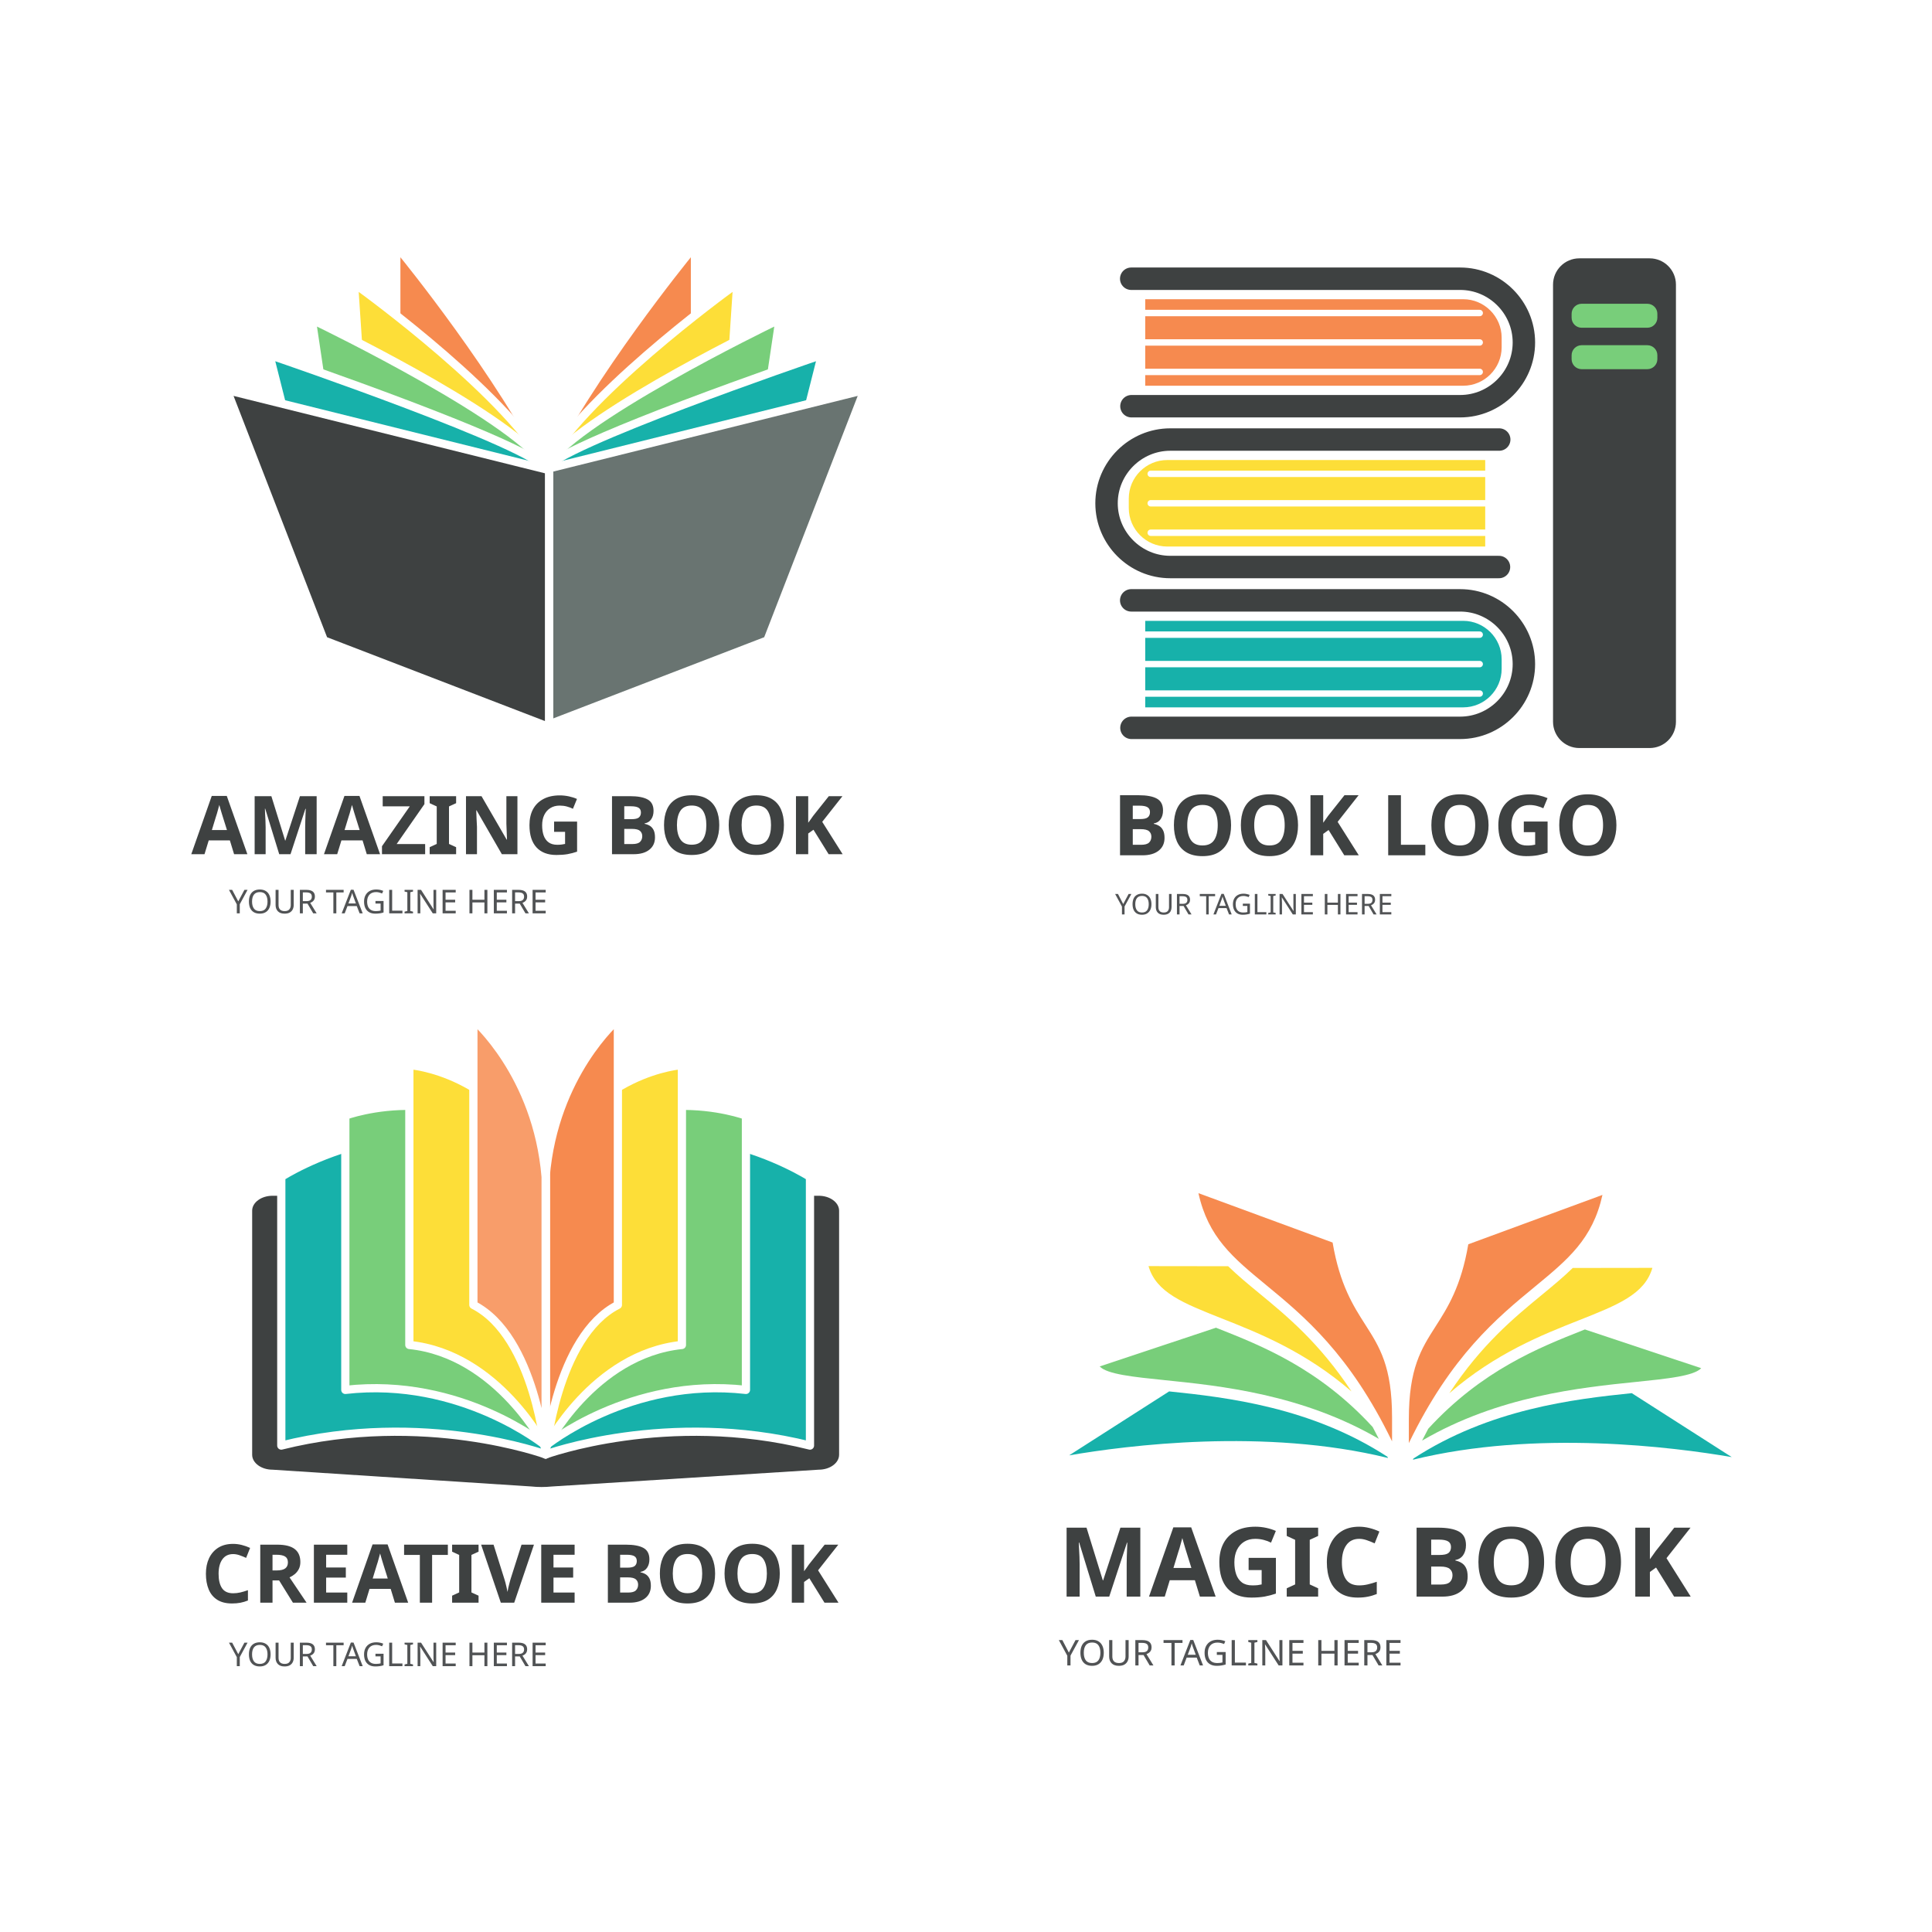
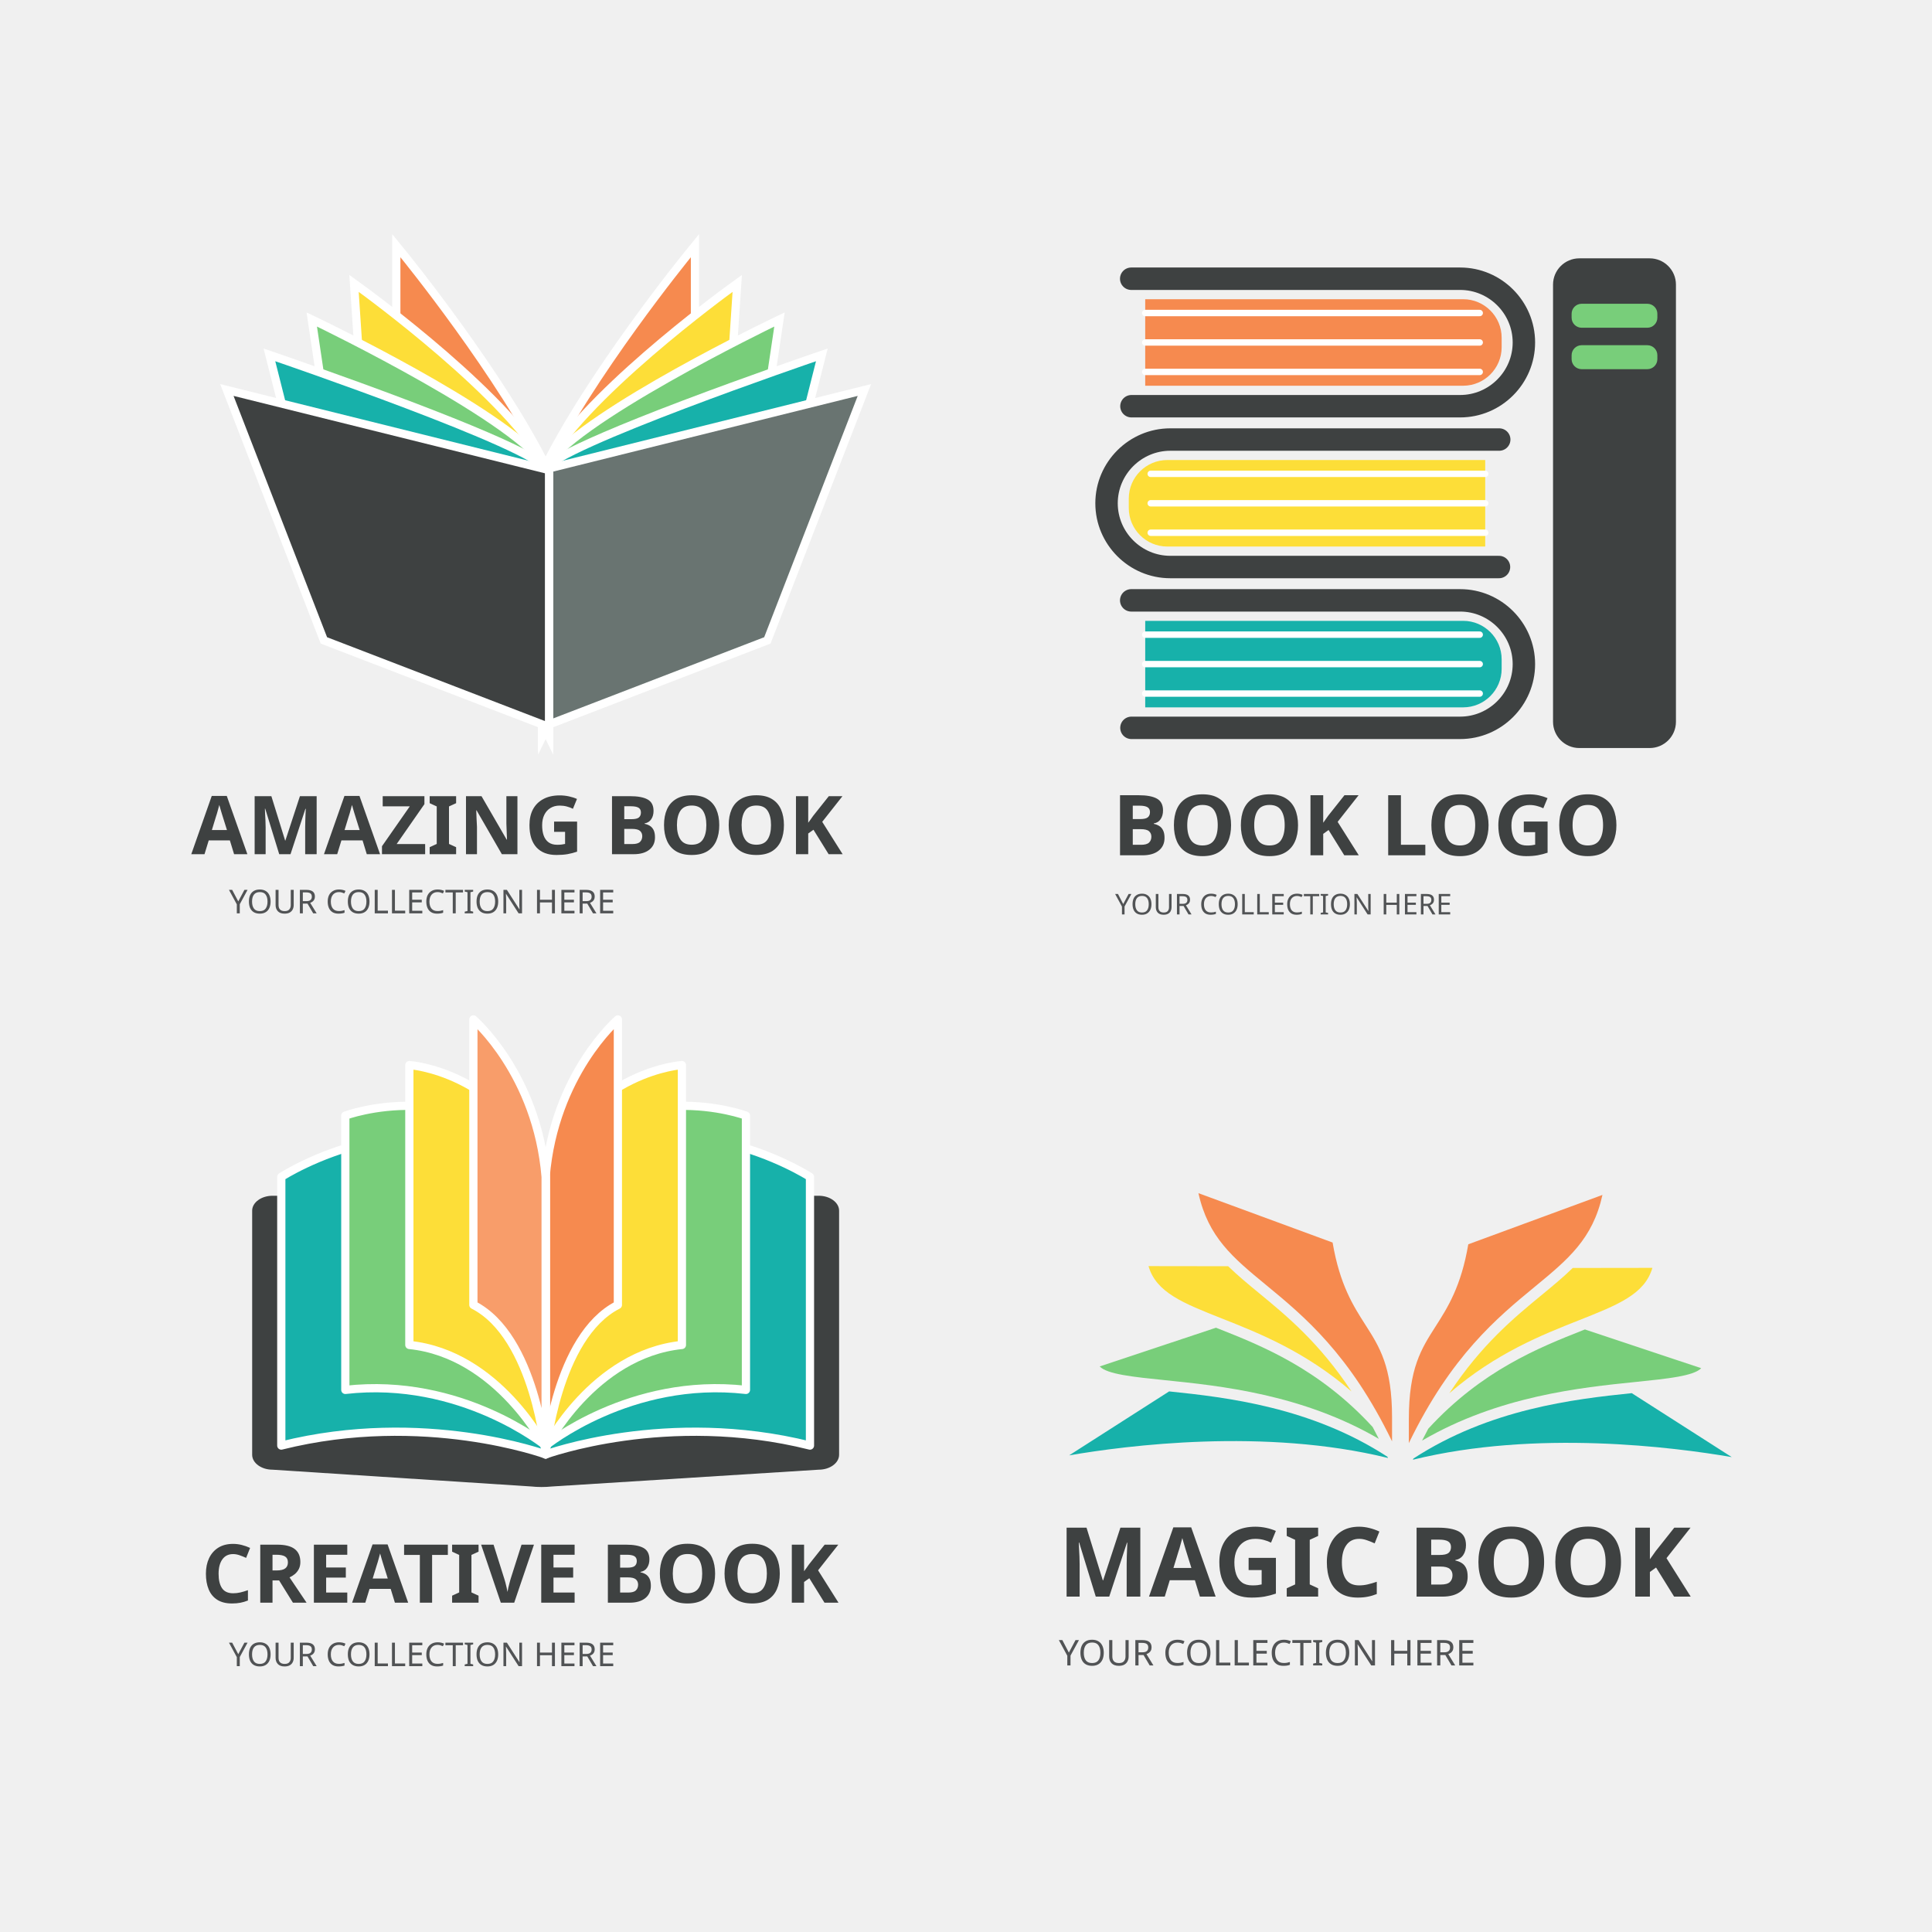
<svg xmlns="http://www.w3.org/2000/svg" viewBox="0 0 666.667 666.667" height="666.667" width="666.667" xml:space="preserve" id="svg2" version="1.1">
  <defs id="defs6" />
  <g transform="matrix(1.333333,0,0,-1.333333,0,666.6667)" id="g10">
    <g transform="scale(0.1)" id="g12">
-       <path id="path14" style="fill:#ffffff;fill-opacity:1;fill-rule:nonzero;stroke:none" d="M 5000,0 H 0 V 5000 H 5000 V 0" />
+       <path id="path14" style="fill:#ffffff;fill-opacity:0;fill-rule:nonzero;stroke:none" d="M 5000,0 H 0 V 5000 H 5000 V 0" />
      <path id="path16" style="fill:#f68a4f;fill-opacity:1;fill-rule:nonzero;stroke:none" d="m 1403.29,3777.57 1.07,2.19 c 118.81,245.45 372.76,558.1 375.31,561.22 l 18.88,23.17 V 3318.78 l -13.52,3.8 c -0.33,0.1 -33.79,9.33 -81,9.33 -88.45,0 -208.91,-31.05 -280.52,-178.97 l -20.22,-41.76 v 666.39" />
      <path id="path18" style="fill:#ffffff;fill-opacity:1;fill-rule:nonzero;stroke:none" d="m 1809.19,4394.04 -37.77,-46.33 c -2.56,-3.14 -257.28,-316.76 -376.64,-563.31 l -2.13,-4.4 v -4.87 -617.56 -92.78 l 40.43,83.51 c 69.21,142.97 185.55,172.98 270.95,172.97 45.54,0 77.81,-8.84 78.13,-8.93 l 27,-7.53 0.03,28.01 v 3.55 997.89 59.78 z m -21.27,-59.78 V 3332.82 c 0,0 -34.43,9.73 -83.89,9.73 -85,0.01 -214.45,-28.72 -290.1,-184.98 v 617.56 c 119.65,247.16 373.99,559.13 373.99,559.13" />
      <path id="path20" style="fill:#fdde38;fill-opacity:1;fill-rule:nonzero;stroke:none" d="m 1403.29,3777.57 1.07,2.19 c 89.86,185.66 469.17,461.74 485.27,473.41 l 18.37,13.3 -1.52,-22.63 c -0.6,-8.96 -59.98,-896.79 -60.48,-906.94 l -0.51,-10.1 -10.11,-0.1 c -3.25,0 -326.1,-2.49 -411.87,-179.67 l -20.22,-41.77 v 672.31" />
      <path id="path22" style="fill:#ffffff;fill-opacity:1;fill-rule:nonzero;stroke:none" d="m 1920.13,4288.39 -36.74,-26.6 c -16.19,-11.73 -397.58,-289.36 -488.61,-477.39 l -2.13,-4.4 v -4.87 -623.47 -92.79 l 40.43,83.52 c 82.85,171.13 399.13,173.67 402.32,173.67 l 21.24,0.04 0.01,20.66 c 1.51,25.13 59.85,897.5 60.45,906.38 l 3.03,45.25 z m -24.26,-43.84 c 0,0 -60.5,-904.55 -60.5,-907.21 0,0 -331.7,-0.31 -421.44,-185.68 v 623.47 c 89.74,185.37 481.94,469.42 481.94,469.42" />
      <path id="path24" style="fill:#78ce7a;fill-opacity:1;fill-rule:nonzero;stroke:none" d="m 1403.29,3777.57 1.07,2.19 c 60.73,125.47 573.06,374.13 594.84,384.66 l 18.12,8.76 -2.97,-19.91 c -1.18,-7.94 -117.34,-786.63 -120.89,-812.1 v -8.23 l -8.79,-1.55 c -4.03,-0.72 -404.38,-72.98 -461.16,-190.28 l -20.22,-41.75 v 678.21" />
      <path id="path26" style="fill:#ffffff;fill-opacity:1;fill-rule:nonzero;stroke:none" d="M 2030.81,4191.51 1994.57,4174 c -54.94,-26.55 -538.51,-263.01 -599.79,-389.6 l -2.13,-4.4 v -4.87 -629.38 -92.79 l 40.43,83.51 c 45.17,93.31 342.64,164.78 453.45,184.44 l 17.57,3.12 v 16.39 c 4.16,29.21 80.34,540.21 120.77,811.28 l 5.94,39.81 z m -26.98,-36.67 c 0,0 -121.01,-811.21 -121.01,-812.98 0,0 -409.07,-72.53 -468.89,-196.11 v 629.38 c 59.82,123.58 589.9,379.71 589.9,379.71" />
      <path id="path28" style="fill:#17b1aa;fill-opacity:1;fill-rule:nonzero;stroke:none" d="m 1403.29,3777.57 1.07,2.19 c 30.95,63.95 635.19,271.93 703.98,295.44 l 18.56,6.34 -4.81,-19.02 c -1.75,-6.97 -173.4,-685.82 -181.18,-717.39 v -6.68 l -7.6,-2.26 c -186.33,-55.46 -489.5,-159.06 -509.8,-200.99 l -20.22,-41.76 v 684.13" />
      <path id="path30" style="fill:#ffffff;fill-opacity:1;fill-rule:nonzero;stroke:none" d="m 2142.03,4097.95 -37.13,-12.68 c -1.67,-0.58 -169.27,-57.91 -338.37,-122.08 -349.37,-132.56 -364.48,-163.79 -371.75,-178.79 l -2.12,-4.4 v -4.87 -635.3 -92.79 l 40.43,83.52 c 2.86,5.25 28.92,35.74 258.99,116.24 122.84,42.98 243.06,78.83 244.26,79.19 l 15.21,4.52 v 13.32 c 8.9,35.83 121.02,479.42 180.86,716.08 l 9.62,38.04 z m -30.25,-32.82 c 0,0 -181.51,-717.86 -181.51,-718.75 0,0 -486.43,-144.75 -516.34,-206.55 v 635.3 c 29.91,61.79 697.85,290 697.85,290" />
      <path id="path32" style="fill:#697471;fill-opacity:1;fill-rule:nonzero;stroke:none" d="m 1403.29,3783.45 833.78,207.23 -251.13,-648.02 -582.65,-224.23 v 665.02" />
      <path id="path34" style="fill:#ffffff;fill-opacity:1;fill-rule:nonzero;stroke:none" d="m 2254.39,4005.96 -39.78,-9.9 -805.81,-200.28 -16.14,-4.02 v -16.63 -641.21 -30.99 l 28.91,11.13 563.8,216.98 8.79,3.38 3.4,8.79 242.02,624.51 14.81,38.24 z m -34.65,-30.54 -242.02,-624.52 -563.79,-216.98 v 641.21 l 805.81,200.29" />
      <path id="path36" style="fill:#f68a4f;fill-opacity:1;fill-rule:nonzero;stroke:none" d="m 1400.67,3152.94 c -71.61,147.92 -192.08,178.97 -280.53,178.97 -47.21,0 -80.66,-9.23 -80.99,-9.33 l -13.52,-3.79 -0.01,1045.36 18.89,-23.17 c 2.55,-3.12 256.49,-315.77 375.31,-561.22 l 1.06,-2.19 v -666.39 l -20.21,41.76" />
      <path id="path38" style="fill:#ffffff;fill-opacity:1;fill-rule:nonzero;stroke:none" d="m 1014.98,4394.04 0.01,-59.78 V 3304.7 l 27.06,7.65 c 0.28,0.08 32.55,8.92 78.09,8.92 85.41,0 201.74,-30.01 270.95,-172.97 l 40.43,-83.52 v 92.79 617.56 4.87 l -2.13,4.4 c -119.35,246.55 -374.08,560.17 -376.64,563.31 l -37.77,46.33 z m 21.28,-59.78 c 0,0 254.33,-311.97 373.98,-559.13 v -617.56 c -75.64,156.26 -205.09,184.98 -290.1,184.98 -49.45,0 -83.88,-9.73 -83.88,-9.73 v 3.55 997.89" />
      <path id="path40" style="fill:#fdde38;fill-opacity:1;fill-rule:nonzero;stroke:none" d="m 1400.67,3147.03 c -85.85,177.32 -408.619,179.67 -411.869,179.67 l -10.633,0.01 v 10.63 c -0.496,9.71 -59.875,897.54 -60.477,906.5 l -1.515,22.63 18.371,-13.3 c 16.101,-11.67 395.403,-287.75 485.273,-473.41 l 1.06,-2.19 v -672.3 l -20.21,41.76" />
      <path id="path42" style="fill:#ffffff;fill-opacity:1;fill-rule:nonzero;stroke:none" d="m 904.047,4288.39 3.027,-45.25 c 0.594,-8.88 58.938,-881.15 60.453,-906.38 v -20.66 l 21.25,-0.04 c 3.188,0 319.473,-2.54 402.313,-173.67 l 40.43,-83.52 v 92.79 623.47 4.87 l -2.13,4.4 c -91.02,188.03 -472.413,465.66 -488.605,477.39 l -36.738,26.6 z m 24.258,-43.84 c 0,0 392.195,-284.05 481.935,-469.42 v -623.47 c -89.74,185.37 -421.431,185.68 -421.431,185.68 0,2.66 -60.504,907.21 -60.504,907.21" />
      <path id="path44" style="fill:#78ce7a;fill-opacity:1;fill-rule:nonzero;stroke:none" d="m 1400.67,3141.11 c -56.81,117.33 -457.135,189.56 -461.166,190.28 l -8.785,1.55 v 8.23 c -3.555,25.47 -119.711,804.16 -120.895,812.1 l -2.969,19.91 18.122,-8.76 c 21.777,-10.53 534.103,-259.19 594.843,-384.66 l 1.06,-2.19 v -678.21 l -20.21,41.75" />
      <path id="path46" style="fill:#ffffff;fill-opacity:1;fill-rule:nonzero;stroke:none" d="m 793.363,4191.51 5.938,-39.81 c 40.433,-271.05 116.601,-782.01 120.777,-811.28 v -16.39 l 17.559,-3.12 c 110.813,-19.66 408.283,-91.13 453.453,-184.44 l 40.43,-83.51 v 92.79 629.38 4.87 l -2.13,4.4 c -61.28,126.59 -544.847,363.05 -599.785,389.6 l -36.242,17.51 z m 26.985,-36.67 c 0,0 530.072,-256.13 589.892,-379.71 v -629.38 c -59.82,123.58 -468.885,196.11 -468.885,196.11 0,1.77 -121.007,812.98 -121.007,812.98" />
      <path id="path48" style="fill:#17b1aa;fill-opacity:1;fill-rule:nonzero;stroke:none" d="m 1400.67,3135.2 c -20.3,41.93 -323.47,145.53 -509.803,200.99 l -7.605,2.26 v 6.68 c -7.778,31.57 -179.422,710.42 -181.184,717.39 l -4.808,19.02 18.558,-6.34 c 68.801,-23.51 673.042,-231.49 703.992,-295.44 l 1.06,-2.19 v -684.13 l -20.21,41.76" />
      <path id="path50" style="fill:#ffffff;fill-opacity:1;fill-rule:nonzero;stroke:none" d="m 682.145,4097.95 9.617,-38.04 c 59.84,-236.66 171.961,-680.25 180.859,-716.08 v -13.32 l 15.211,-4.52 c 1.199,-0.36 121.558,-36.25 244.398,-79.24 229.95,-80.46 256,-110.95 258.89,-116.24 l 40.43,-83.52 -0.03,92.84 v 635.3 4.87 l -2.13,4.4 c -7.26,15 -22.38,46.23 -371.74,178.79 -169.099,64.17 -336.709,121.5 -338.377,122.08 l -37.128,12.68 z m 30.25,-32.82 c 0,0 667.935,-228.21 697.845,-290 v -635.3 c -29.91,61.8 -516.338,206.55 -516.338,206.55 0,0.89 -181.507,718.75 -181.507,718.75" />
      <path id="path52" style="fill:#3e4141;fill-opacity:1;fill-rule:nonzero;stroke:none" d="M 838.23,3342.66 587.105,3990.68 1420.88,3783.45 V 3118.43 L 838.23,3342.66" />
      <path id="path54" style="fill:#ffffff;fill-opacity:1;fill-rule:nonzero;stroke:none" d="m 569.781,4005.96 14.813,-38.24 242.011,-624.51 3.411,-8.79 8.793,-3.38 563.791,-216.98 28.92,-11.13 v 30.99 641.21 16.63 l -16.14,4.02 -805.814,200.28 -39.785,9.9 z m 34.653,-30.54 805.806,-200.29 V 3133.92 L 846.449,3350.9 604.434,3975.42" />
      <g transform="scale(10)" id="g56">
        <text id="text60" style="font-variant:normal;font-weight:bold;font-size:21.028px;font-family:LeagueSpartan;-inkscape-font-specification:LeagueSpartan-Bold;writing-mode:lr-tb;fill:#3e4141;fill-opacity:1;fill-rule:nonzero;stroke:none" transform="matrix(1,0,0,-1,49.5043,278.935)">
          <tspan id="tspan58" y="0" x="0 16.486 36.379 52.865 69.036 75.513 92.882 110.315 116.056 130.06 148.502 166.944">AMAZING BOOK</tspan>
        </text>
      </g>
      <g transform="scale(10)" id="g62">
        <text id="text66" style="font-variant:normal;font-weight:normal;font-size:8.515px;font-family:Montserrat;-inkscape-font-specification:Montserrat-Regular;writing-mode:lr-tb;fill:#515355;fill-opacity:1;fill-rule:nonzero;stroke:none" transform="matrix(1,0,0,-1,59.2563,263.627)">
-           <tspan id="tspan64" y="0" x="0 9.409 20.811 31.812 42.226 48.714 57.562 67.839 78.679 87.952 94.78 105.96 115.915 122.403 133.583 143.537 153.951">YOUR TAGLINE HERE</tspan>
+           <tspan id="tspan64" y="0" x="0 9.409 20.811 31.812 42.226 48.714 57.562 67.839 78.679 87.952 94.78 105.96 115.915 122.403 133.583 143.537 153.951">YOUR COLLECTION HERE</tspan>
        </text>
      </g>
      <g transform="scale(10)" id="g68">
        <text id="text72" style="font-variant:normal;font-weight:bold;font-size:25px;font-family:LeagueSpartan;-inkscape-font-specification:LeagueSpartan-Bold;writing-mode:lr-tb;fill:#3e4141;fill-opacity:1;fill-rule:nonzero;stroke:none" transform="matrix(1,0,0,-1,273.786,86.7961)">
          <tspan id="tspan70" y="0" x="0 23.65 43.25 63.975 70.875 89.7 96.525 113.174 135.099 157.025">MAGIC BOOK</tspan>
        </text>
      </g>
      <g transform="scale(10)" id="g74">
        <text id="text78" style="font-variant:normal;font-weight:normal;font-size:9.185px;font-family:Montserrat;-inkscape-font-specification:Montserrat-Regular;writing-mode:lr-tb;fill:#515355;fill-opacity:1;fill-rule:nonzero;stroke:none" transform="matrix(1,0,0,-1,274.03,68.9801)">
-           <tspan id="tspan76" y="0" x="0 10.149 22.449 34.316 45.55 52.549 62.093 73.18 84.873 94.875 102.242 114.303 125.04 132.039 144.1 154.837 166.07">YOUR TAGLINE HERE</tspan>
+           <tspan id="tspan76" y="0" x="0 10.149 22.449 34.316 45.55 52.549 62.093 73.18 84.873 94.875 102.242 114.303 125.04 132.039 144.1 154.837 166.07">YOUR COLLECTION HERE</tspan>
        </text>
      </g>
      <path id="path80" style="fill:#17b1aa;fill-opacity:1;fill-rule:nonzero;stroke:none" d="m 3658.07,1225.41 c -0.49,-1.06 -0.99,-2.09 -1.48,-3.16 318.68,78.38 675.8,32.52 825.17,6.77 l -258.79,165.52 c -150.33,-15.48 -368.08,-41.09 -564.9,-169.13" />
      <path id="path82" style="fill:#78ce7a;fill-opacity:1;fill-rule:nonzero;stroke:none" d="m 4101.73,1559.38 c -1.9,-0.76 -3.74,-1.49 -5.65,-2.24 -112.07,-44.34 -260.84,-103.25 -399.8,-254.71 -5.33,-9.94 -10.64,-20.16 -15.94,-30.69 198.23,115.47 409.72,137.16 553.9,151.9 81.9,8.38 148.9,15.24 168.48,35.46 l -300.99,100.28" />
      <path id="path84" style="fill:#fdde38;fill-opacity:1;fill-rule:nonzero;stroke:none" d="m 4276.36,1718.78 -206.14,-0.28 c -24.31,-23.78 -51.49,-46.18 -80.58,-70.13 -71.72,-59.07 -155.68,-128.3 -238.68,-253.98 119.65,103.41 240.09,151.1 334.9,188.6 101.36,40.09 170.73,67.54 190.5,135.79" />
      <path id="path86" style="fill:#f68a4f;fill-opacity:1;fill-rule:nonzero;stroke:none" d="m 3646.08,1327.16 v -61.89 c 109.76,226.56 228.79,324.59 325.88,404.55 86.17,70.98 149.92,123.49 175.18,237.75 L 3799.93,1779.8 c -18.58,-109.28 -53.61,-164.05 -84.61,-212.5 -37.15,-58.1 -69.24,-108.28 -69.24,-240.14" />
      <path id="path88" style="fill:#17b1aa;fill-opacity:1;fill-rule:nonzero;stroke:none" d="m 3590.63,1229.93 c 0.49,-1.06 0.99,-2.09 1.48,-3.16 -318.68,78.38 -675.8,32.52 -825.17,6.78 l 258.79,165.51 c 150.33,-15.48 368.08,-41.09 564.9,-169.13" />
      <path id="path90" style="fill:#78ce7a;fill-opacity:1;fill-rule:nonzero;stroke:none" d="m 3146.97,1563.9 c 1.9,-0.76 3.74,-1.49 5.65,-2.24 112.07,-44.34 260.84,-103.25 399.8,-254.71 5.32,-9.94 10.64,-20.16 15.94,-30.69 -198.23,115.47 -409.72,137.16 -553.9,151.9 -81.9,8.38 -148.9,15.24 -168.48,35.46 l 300.99,100.28" />
      <path id="path92" style="fill:#fdde38;fill-opacity:1;fill-rule:nonzero;stroke:none" d="m 2972.34,1723.3 206.14,-0.28 c 24.31,-23.78 51.49,-46.17 80.58,-70.13 71.72,-59.07 155.68,-128.3 238.68,-253.97 -119.64,103.4 -240.09,151.09 -334.9,188.59 -101.36,40.09 -170.73,67.54 -190.5,135.79" />
      <path id="path94" style="fill:#f68a4f;fill-opacity:1;fill-rule:nonzero;stroke:none" d="m 3602.62,1331.68 v -61.88 c -109.76,226.55 -228.79,324.59 -325.88,404.55 -86.16,70.96 -149.91,123.48 -175.18,237.74 l 347.21,-127.76 c 18.58,-109.29 53.61,-164.06 84.6,-212.51 37.16,-58.1 69.25,-108.27 69.25,-240.14" />
      <g transform="scale(10)" id="g96">
        <text id="text100" style="font-variant:normal;font-weight:bold;font-size:21.769px;font-family:LeagueSpartan;-inkscape-font-specification:LeagueSpartan-Bold;writing-mode:lr-tb;fill:#3e4141;fill-opacity:1;fill-rule:nonzero;stroke:none" transform="matrix(1,0,0,-1,287.911,278.649)">
          <tspan id="tspan98" y="0" x="0 14.498 33.589 52.68 69.813 75.755 88.054 107.145 125.192">BOOK LOGO</tspan>
        </text>
      </g>
      <g transform="scale(10)" id="g102">
        <text id="text106" style="font-variant:normal;font-weight:normal;font-size:7.424px;font-family:Montserrat;-inkscape-font-specification:Montserrat-Regular;writing-mode:lr-tb;fill:#515355;fill-opacity:1;fill-rule:nonzero;stroke:none" transform="matrix(1,0,0,-1,288.596,263.342)">
-           <tspan id="tspan104" y="0" x="0 8.204 18.145 27.737 36.817 42.475 50.188 59.149 68.602 76.687 82.641 92.389 101.067 106.725 116.473 125.152 134.233">YOUR TAGLINE HERE</tspan>
+           <tspan id="tspan104" y="0" x="0 8.204 18.145 27.737 36.817 42.475 50.188 59.149 68.602 76.687 82.641 92.389 101.067 106.725 116.473 125.152 134.233">YOUR COLLECTION HERE</tspan>
        </text>
      </g>
      <path id="path108" style="fill:none;stroke:#3e4141;stroke-width:58.047;stroke-linecap:round;stroke-linejoin:miter;stroke-miterlimit:10;stroke-dasharray:none;stroke-opacity:1" d="m 2927.56,4278.66 h 851.3 c 90.73,0 164.96,-74.23 164.96,-164.96 v 0 c 0,-90.74 -74.23,-164.97 -164.96,-164.97 h -850.69" />
      <path id="path110" style="fill:#f68a4f;fill-opacity:1;fill-rule:nonzero;stroke:none" d="m 3786.76,4001.75 h -822.94 v 223.89 h 822.94 c 54.72,0 99.5,-44.78 99.5,-99.5 v -24.88 c 0,-54.73 -44.78,-99.51 -99.5,-99.51" />
      <path id="path112" style="fill:none;stroke:#ffffff;stroke-width:16.585;stroke-linecap:round;stroke-linejoin:miter;stroke-miterlimit:10;stroke-dasharray:none;stroke-opacity:1" d="m 2963.82,4189.92 h 865.67" />
      <path id="path114" style="fill:none;stroke:#ffffff;stroke-width:16.585;stroke-linecap:round;stroke-linejoin:miter;stroke-miterlimit:10;stroke-dasharray:none;stroke-opacity:1" d="m 2963.82,4113.7 h 865.67" />
      <path id="path116" style="fill:none;stroke:#ffffff;stroke-width:16.585;stroke-linecap:round;stroke-linejoin:miter;stroke-miterlimit:10;stroke-dasharray:none;stroke-opacity:1" d="m 2963.82,4037.48 h 865.67" />
      <path id="path118" style="fill:none;stroke:#3e4141;stroke-width:58.047;stroke-linecap:round;stroke-linejoin:miter;stroke-miterlimit:10;stroke-dasharray:none;stroke-opacity:1" d="m 3879.99,3862.47 h -851.3 c -90.73,0 -164.97,-74.23 -164.97,-164.97 v 0 c 0,-90.73 74.24,-164.96 164.97,-164.96 h 850.68" />
      <path id="path120" style="fill:#fdde38;fill-opacity:1;fill-rule:nonzero;stroke:none" d="m 3020.79,3585.56 h 822.93 v 223.89 h -822.93 c -54.74,0 -99.51,-44.78 -99.51,-99.51 v -24.87 c 0,-54.73 44.77,-99.51 99.51,-99.51" />
      <path id="path122" style="fill:none;stroke:#ffffff;stroke-width:16.585;stroke-linecap:round;stroke-linejoin:miter;stroke-miterlimit:10;stroke-dasharray:none;stroke-opacity:1" d="M 3843.72,3773.73 H 2978.05" />
      <path id="path124" style="fill:none;stroke:#ffffff;stroke-width:16.585;stroke-linecap:round;stroke-linejoin:miter;stroke-miterlimit:10;stroke-dasharray:none;stroke-opacity:1" d="M 3843.72,3697.5 H 2978.05" />
      <path id="path126" style="fill:none;stroke:#ffffff;stroke-width:16.585;stroke-linecap:round;stroke-linejoin:miter;stroke-miterlimit:10;stroke-dasharray:none;stroke-opacity:1" d="M 3843.72,3621.28 H 2978.05" />
      <path id="path128" style="fill:none;stroke:#3e4141;stroke-width:58.047;stroke-linecap:round;stroke-linejoin:miter;stroke-miterlimit:10;stroke-dasharray:none;stroke-opacity:1" d="m 2927.56,3446.28 h 851.3 c 90.73,0 164.96,-74.23 164.96,-164.97 v 0 c 0,-90.73 -74.23,-164.96 -164.96,-164.96 h -850.69" />
      <path id="path130" style="fill:#17b1aa;fill-opacity:1;fill-rule:nonzero;stroke:none" d="m 3786.76,3169.37 h -822.94 v 223.89 h 822.94 c 54.72,0 99.5,-44.78 99.5,-99.51 v -24.88 c 0,-54.72 -44.78,-99.5 -99.5,-99.5" />
      <path id="path132" style="fill:none;stroke:#ffffff;stroke-width:16.585;stroke-linecap:round;stroke-linejoin:miter;stroke-miterlimit:10;stroke-dasharray:none;stroke-opacity:1" d="m 2963.82,3357.53 h 865.67" />
      <path id="path134" style="fill:none;stroke:#ffffff;stroke-width:16.585;stroke-linecap:round;stroke-linejoin:miter;stroke-miterlimit:10;stroke-dasharray:none;stroke-opacity:1" d="m 2963.82,3281.31 h 865.67" />
      <path id="path136" style="fill:none;stroke:#ffffff;stroke-width:16.585;stroke-linecap:round;stroke-linejoin:miter;stroke-miterlimit:10;stroke-dasharray:none;stroke-opacity:1" d="m 2963.82,3205.09 h 865.67" />
      <path id="path138" style="fill:#3e4141;fill-opacity:1;fill-rule:nonzero;stroke:none" d="m 4269.48,3064.1 h -182.39 c -37.31,0 -67.84,30.52 -67.84,67.84 v 1131.62 c 0,37.32 30.53,67.85 67.84,67.85 h 182.39 c 37.32,0 67.84,-30.53 67.84,-67.85 V 3131.94 c 0,-37.32 -30.52,-67.84 -67.84,-67.84" />
      <path id="path140" style="fill:#78ce7a;fill-opacity:1;fill-rule:nonzero;stroke:none" d="m 4263.34,4151.81 h -170.11 c -14.25,0 -25.91,11.66 -25.91,25.91 v 10.22 c 0,14.25 11.66,25.91 25.91,25.91 h 170.11 c 14.25,0 25.91,-11.66 25.91,-25.91 v -10.22 c 0,-14.25 -11.66,-25.91 -25.91,-25.91" />
      <path id="path142" style="fill:#78ce7a;fill-opacity:1;fill-rule:nonzero;stroke:none" d="m 4263.34,4044.57 h -170.11 c -14.25,0 -25.91,11.66 -25.91,25.91 v 10.22 c 0,14.25 11.66,25.91 25.91,25.91 h 170.11 c 14.25,0 25.91,-11.66 25.91,-25.91 v -10.22 c 0,-14.25 -11.66,-25.91 -25.91,-25.91" />
      <path id="path144" style="fill:#3e4141;fill-opacity:1;fill-rule:nonzero;stroke:none" d="M 705.289,1905.38 H 2118.9 c 28.98,0 52.69,-17.37 52.69,-38.6 v -631.72 c 0,-21.23 -23.71,-38.6 -52.69,-38.6 L 1428.65,1153 c -18.11,-1.88 -36.48,-1.85 -54.57,0.08 l -668.791,43.38 c -28.984,0 -52.695,17.37 -52.695,38.6 v 631.72 c 0,21.23 23.711,38.6 52.695,38.6" />
      <path id="path146" style="fill:#17b1aa;fill-opacity:1;fill-rule:nonzero;stroke:none" d="m 1412.09,1235.9 c 0,0 314.8,115.34 684.11,22.99 v 695.38 c 0,0 -368.49,239.04 -684.11,0 V 1235.9" />
      <path id="path148" style="fill:none;stroke:#ffffff;stroke-width:21.278;stroke-linecap:butt;stroke-linejoin:round;stroke-miterlimit:10;stroke-dasharray:none;stroke-opacity:1" d="m 1412.09,1235.9 c 0,0 314.8,115.34 684.11,22.99 v 695.38 c 0,0 -368.49,239.04 -684.11,0 z" />
      <path id="path150" style="fill:#78ce7a;fill-opacity:1;fill-rule:nonzero;stroke:none" d="m 1412.09,1258.64 c 0,0 218.81,178.72 518.41,144.32 v 709.87 c 0,0 -300.58,112.28 -518.41,-135.82 v -718.37" />
      <path id="path152" style="fill:none;stroke:#ffffff;stroke-width:21.278;stroke-linecap:butt;stroke-linejoin:round;stroke-miterlimit:10;stroke-dasharray:none;stroke-opacity:1" d="m 1412.09,1258.64 c 0,0 218.81,178.72 518.41,144.32 v 709.87 c 0,0 -300.58,112.28 -518.41,-135.82 z" />
      <path id="path154" style="fill:#fdde38;fill-opacity:1;fill-rule:nonzero;stroke:none" d="m 1412.09,1253.61 c 0,0 122.81,242.1 352.7,265.65 v 724.35 c 0,0 -232.66,-14.48 -352.7,-271.63 v -718.37" />
      <path id="path156" style="fill:none;stroke:#ffffff;stroke-width:21.278;stroke-linecap:butt;stroke-linejoin:round;stroke-miterlimit:10;stroke-dasharray:none;stroke-opacity:1" d="m 1412.09,1253.61 c 0,0 122.81,242.1 352.7,265.65 v 724.35 c 0,0 -232.66,-14.48 -352.7,-271.63 z" />
      <path id="path158" style="fill:#f68a4f;fill-opacity:1;fill-rule:nonzero;stroke:none" d="m 1412.09,1235.9 c 0,0 26.82,305.49 186.99,386.98 v 738.85 c 0,0 -164.73,-141.25 -186.99,-407.46 V 1235.9" />
      <path id="path160" style="fill:none;stroke:#ffffff;stroke-width:21.278;stroke-linecap:butt;stroke-linejoin:round;stroke-miterlimit:10;stroke-dasharray:none;stroke-opacity:1" d="m 1412.09,1235.9 c 0,0 26.82,305.49 186.99,386.98 v 738.85 c 0,0 -164.73,-141.25 -186.99,-407.46 z" />
      <path id="path162" style="fill:#17b1aa;fill-opacity:1;fill-rule:nonzero;stroke:none" d="m 1412.09,1235.9 c 0,0 -314.8,115.34 -684.106,22.99 v 695.38 c 0,0 368.486,239.04 684.106,0 V 1235.9" />
      <path id="path164" style="fill:none;stroke:#ffffff;stroke-width:21.278;stroke-linecap:butt;stroke-linejoin:round;stroke-miterlimit:10;stroke-dasharray:none;stroke-opacity:1" d="m 1412.09,1235.9 c 0,0 -314.8,115.34 -684.106,22.99 v 695.38 c 0,0 368.486,239.04 684.106,0 z" />
      <path id="path166" style="fill:#78ce7a;fill-opacity:1;fill-rule:nonzero;stroke:none" d="m 1412.09,1258.64 c 0,0 -218.8,178.72 -518.399,144.32 v 709.87 c 0,0 300.569,112.28 518.399,-135.82 v -718.37" />
      <path id="path168" style="fill:none;stroke:#ffffff;stroke-width:21.278;stroke-linecap:butt;stroke-linejoin:round;stroke-miterlimit:10;stroke-dasharray:none;stroke-opacity:1" d="m 1412.09,1258.64 c 0,0 -218.8,178.72 -518.399,144.32 v 709.87 c 0,0 300.569,112.28 518.399,-135.82 z" />
      <path id="path170" style="fill:#fdde38;fill-opacity:1;fill-rule:nonzero;stroke:none" d="m 1412.09,1253.61 c 0,0 -122.8,242.1 -352.7,265.65 v 724.35 c 0,0 232.66,-14.48 352.7,-271.63 v -718.37" />
      <path id="path172" style="fill:none;stroke:#ffffff;stroke-width:21.278;stroke-linecap:butt;stroke-linejoin:round;stroke-miterlimit:10;stroke-dasharray:none;stroke-opacity:1" d="m 1412.09,1253.61 c 0,0 -122.8,242.1 -352.7,265.65 v 724.35 c 0,0 232.66,-14.48 352.7,-271.63 z" />
      <path id="path174" style="fill:#f89d6a;fill-opacity:1;fill-rule:nonzero;stroke:none" d="m 1412.09,1235.9 c 0,0 -26.81,305.49 -186.99,386.98 v 738.85 c 0,0 164.74,-141.25 186.99,-407.46 V 1235.9" />
      <path id="path176" style="fill:none;stroke:#ffffff;stroke-width:21.278;stroke-linecap:butt;stroke-linejoin:round;stroke-miterlimit:10;stroke-dasharray:none;stroke-opacity:1" d="m 1412.09,1235.9 c 0,0 -26.81,305.49 -186.99,386.98 v 738.85 c 0,0 164.74,-141.25 186.99,-407.46 z" />
      <g transform="scale(10)" id="g178">
        <text id="text182" style="font-variant:normal;font-weight:bold;font-size:21.028px;font-family:LeagueSpartan;-inkscape-font-specification:LeagueSpartan-Bold;writing-mode:lr-tb;fill:#3e4141;fill-opacity:1;fill-rule:nonzero;stroke:none" transform="matrix(1,0,0,-1,52.0707,85.2262)">
          <tspan id="tspan180" y="0" x="0 15.834 30.891 43.212 58.69 71.223 75.912 92.399 104.595 110.336 124.34 142.782 161.224">CREATIVE BOOK</tspan>
        </text>
      </g>
      <g transform="scale(10)" id="g184">
        <text id="text188" style="font-variant:normal;font-weight:normal;font-size:8.515px;font-family:Montserrat;-inkscape-font-specification:Montserrat-Regular;writing-mode:lr-tb;fill:#515355;fill-opacity:1;fill-rule:nonzero;stroke:none" transform="matrix(1,0,0,-1,59.2566,68.8039)">
-           <tspan id="tspan186" y="0" x="0 9.409 20.811 31.812 42.226 48.714 57.562 67.839 78.679 87.952 94.78 105.96 115.915 122.403 133.583 143.537 153.951">YOUR TAGLINE HERE</tspan>
+           <tspan id="tspan186" y="0" x="0 9.409 20.811 31.812 42.226 48.714 57.562 67.839 78.679 87.952 94.78 105.96 115.915 122.403 133.583 143.537 153.951">YOUR COLLECTION HERE</tspan>
        </text>
      </g>
    </g>
  </g>
</svg>
